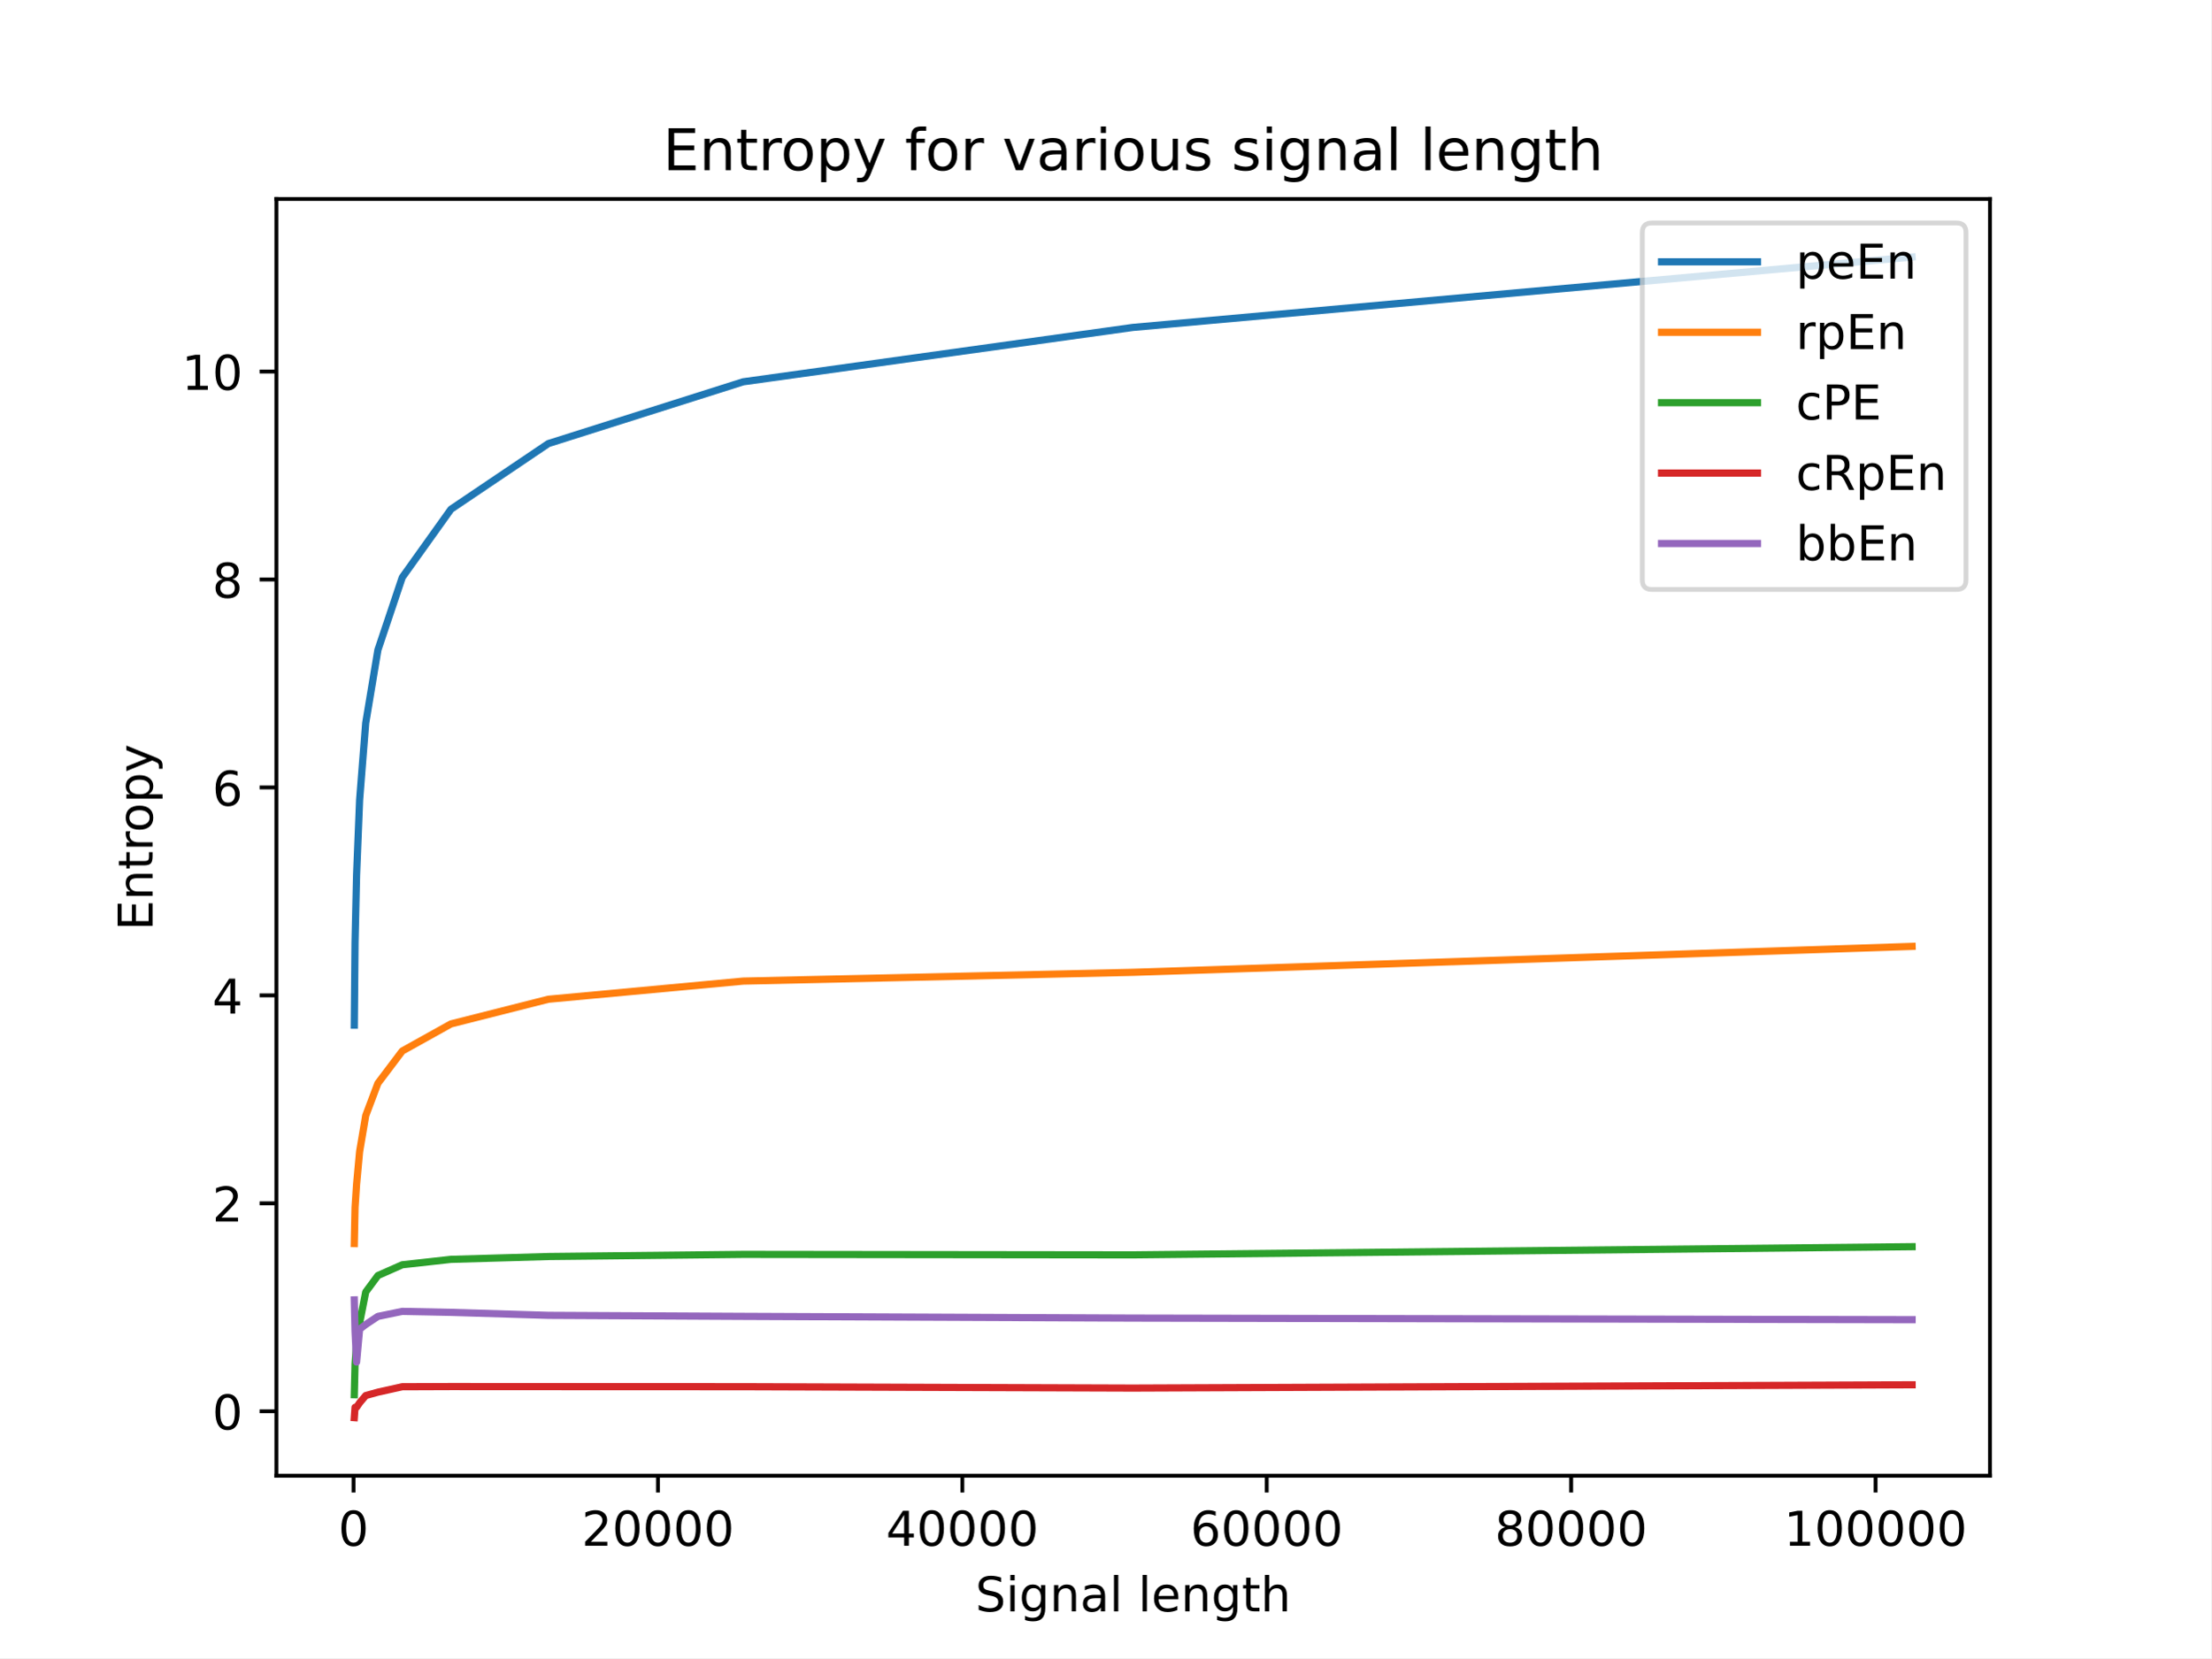
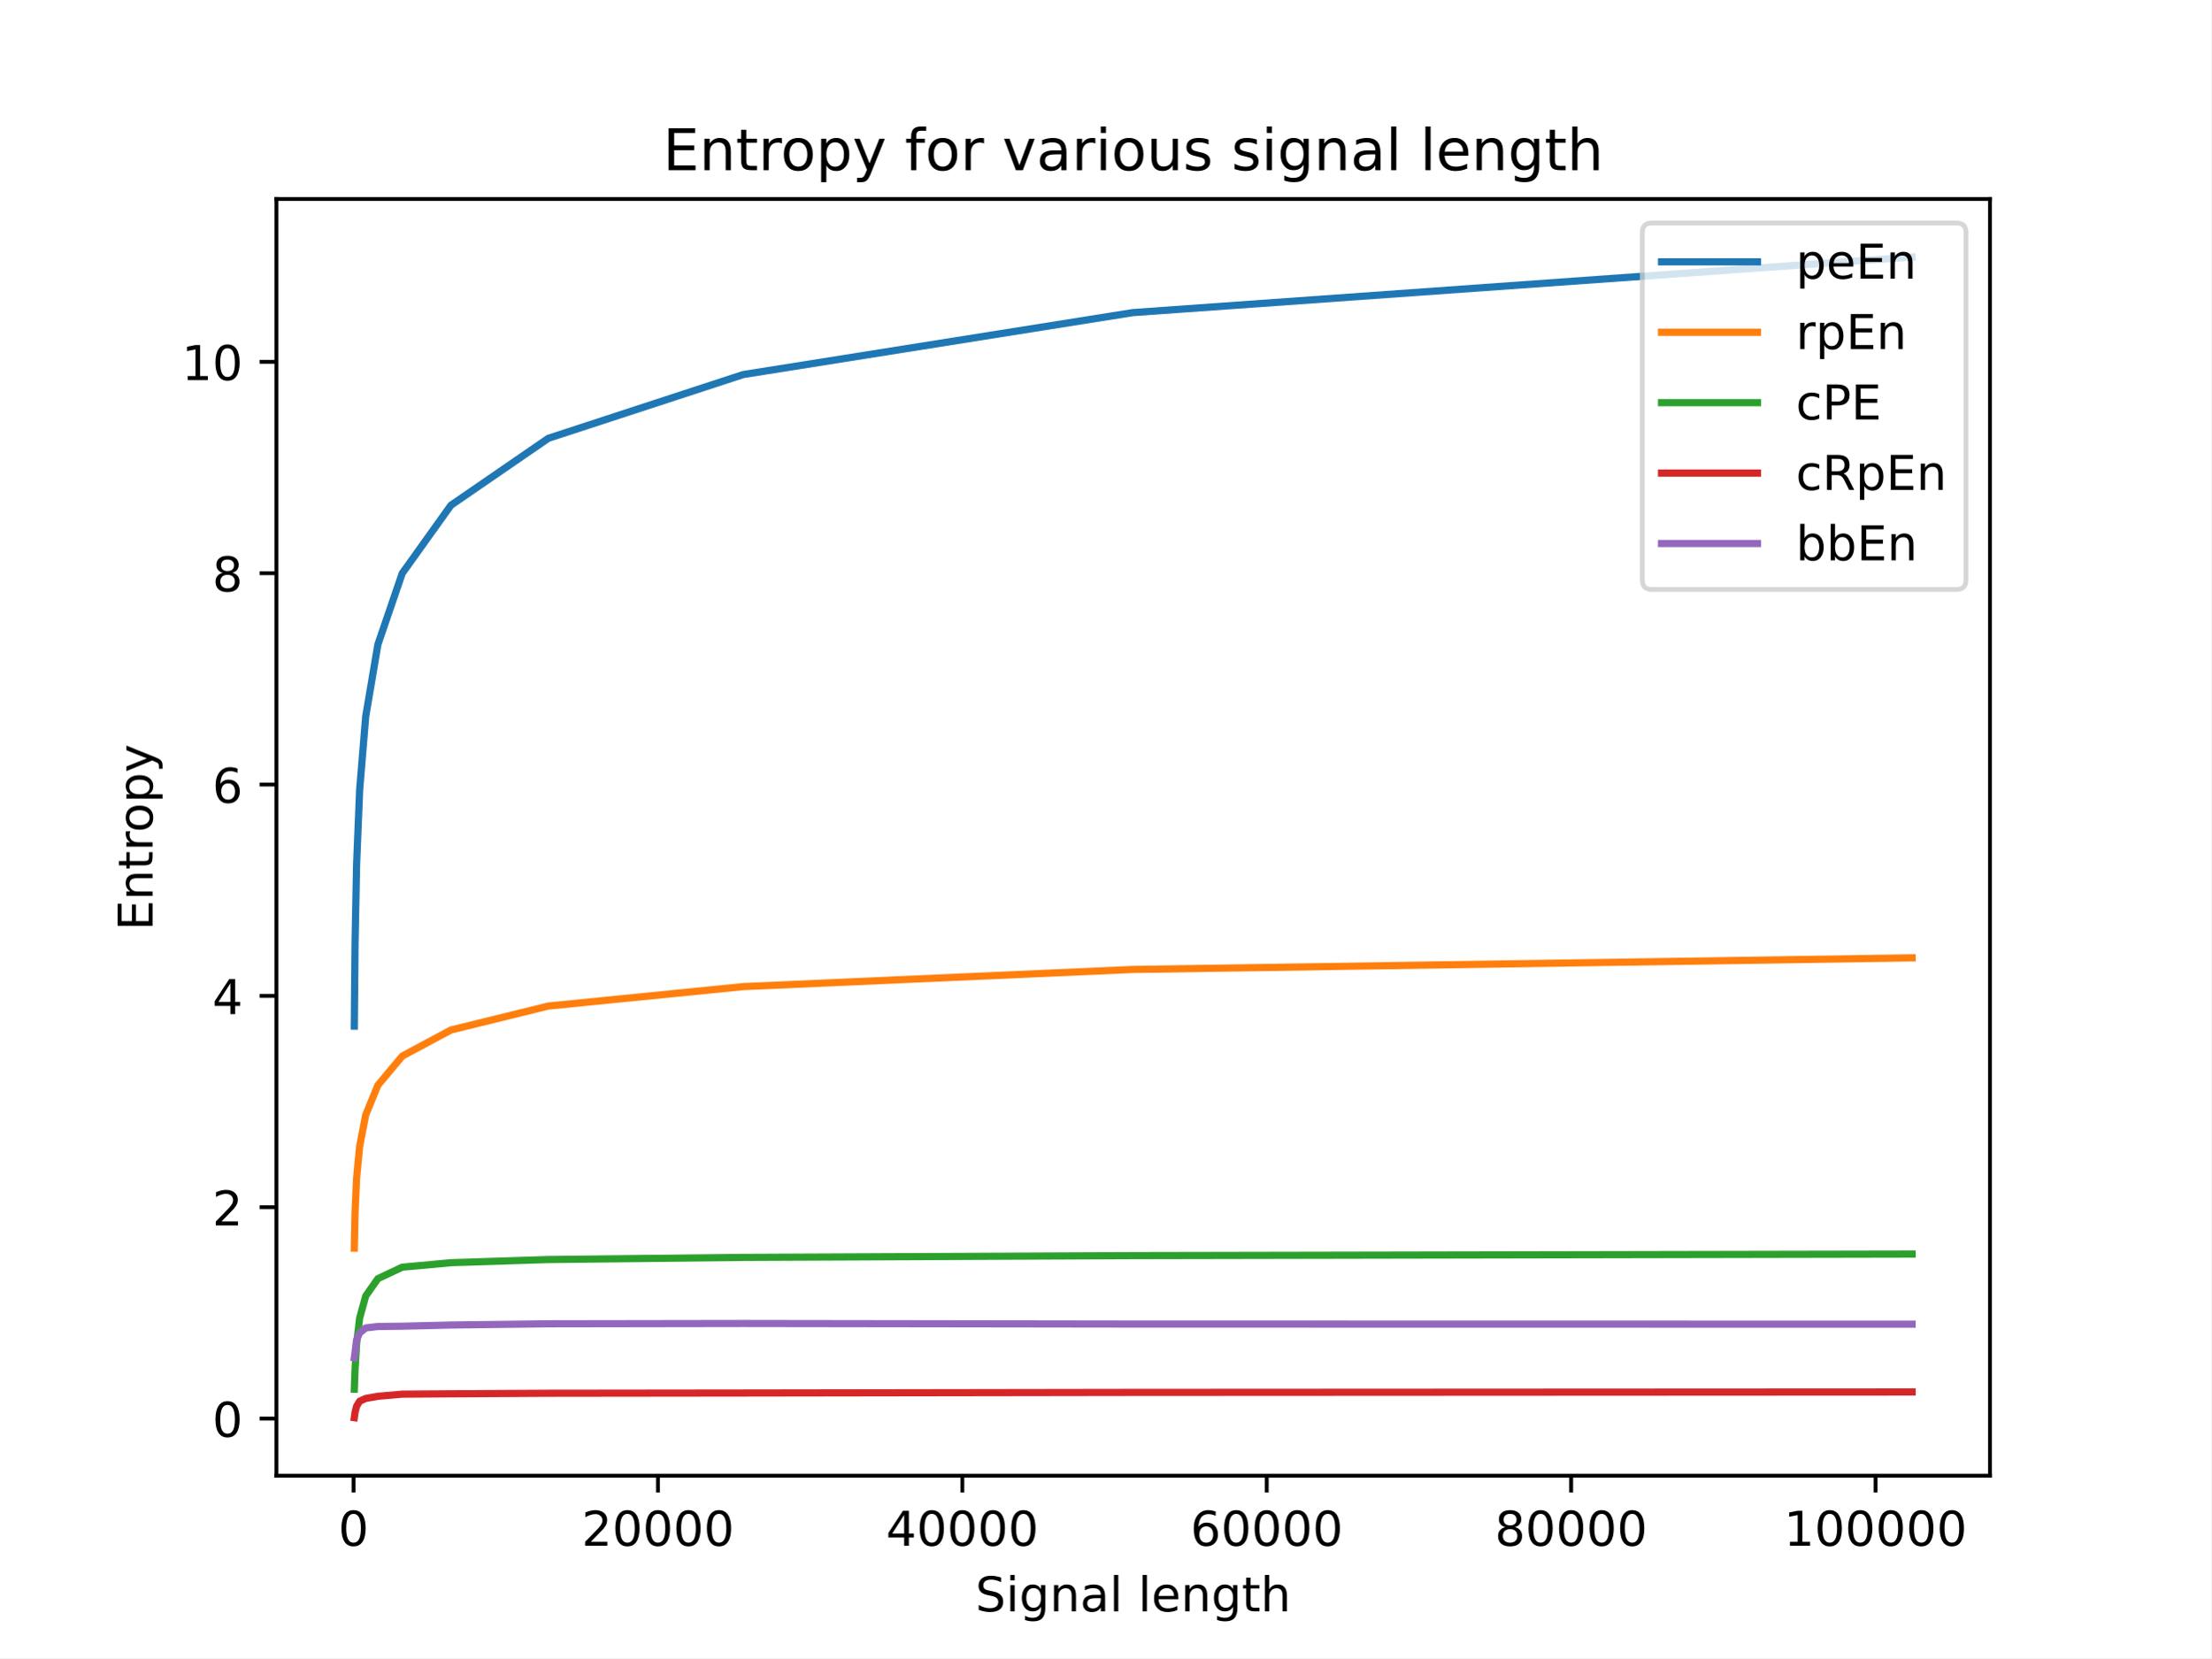
<svg xmlns="http://www.w3.org/2000/svg" xmlns:xlink="http://www.w3.org/1999/xlink" width="460.8pt" height="345.6pt" viewBox="0 0 460.8 345.6" version="1.1">
  <defs>
    <style type="text/css">*{stroke-linejoin: round; stroke-linecap: butt}</style>
  </defs>
  <g id="figure_1">
    <g id="patch_1">
      <path d="M 0 345.6  L 460.8 345.6  L 460.8 0  L 0 0  z " style="fill: #ffffff" />
    </g>
    <g id="axes_1">
      <g id="patch_2">
        <path d="M 57.6 307.584  L 414.72 307.584  L 414.72 41.472  L 57.6 41.472  z " style="fill: #ffffff" />
      </g>
      <g id="matplotlib.axis_1">
        <g id="xtick_1">
          <g id="line2d_1">
            <defs>
-               <path id="m08a468baef" d="M 0 0  L 0 3.5  " style="stroke: #000000; stroke-width: 0.8" />
-             </defs>
-             <g>
-               <use xlink:href="#m08a468baef" x="73.674" y="307.584" style="stroke: #000000; stroke-width: 0.8" />
+               <path id="ma3ca7918fd" d="M 0 0  L 0 3.5  " style="stroke: #000000; stroke-width: 0.8" />
+             </defs>
+             <g>
+               <use xlink:href="#ma3ca7918fd" x="73.674" y="307.584" style="stroke: #000000; stroke-width: 0.8" />
            </g>
          </g>
          <g id="text_1">
            <g transform="translate(70.49288 322.1824) scale(0.1 -0.1)">
              <defs>
                <path id="DejaVuSans-30" d="M 2034 4250  Q 1547 4250 1301 3770  Q 1056 3291 1056 2328  Q 1056 1369 1301 889  Q 1547 409 2034 409  Q 2525 409 2770 889  Q 3016 1369 3016 2328  Q 3016 3291 2770 3770  Q 2525 4250 2034 4250  z M 2034 4750  Q 2819 4750 3233 4129  Q 3647 3509 3647 2328  Q 3647 1150 3233 529  Q 2819 -91 2034 -91  Q 1250 -91 836 529  Q 422 1150 422 2328  Q 422 3509 836 4129  Q 1250 4750 2034 4750  z " transform="scale(0.015625)" />
              </defs>
              <use xlink:href="#DejaVuSans-30" />
            </g>
          </g>
        </g>
        <g id="xtick_2">
          <g id="line2d_2">
            <g>
-               <use xlink:href="#m08a468baef" x="137.114" y="307.584" style="stroke: #000000; stroke-width: 0.8" />
+               <use xlink:href="#ma3ca7918fd" x="137.114" y="307.584" style="stroke: #000000; stroke-width: 0.8" />
            </g>
          </g>
          <g id="text_2">
            <g transform="translate(121.2079 322.1824) scale(0.1 -0.1)">
              <defs>
                <path id="DejaVuSans-32" d="M 1228 531  L 3431 531  L 3431 0  L 469 0  L 469 531  Q 828 903 1448 1529  Q 2069 2156 2228 2338  Q 2531 2678 2651 2914  Q 2772 3150 2772 3378  Q 2772 3750 2511 3984  Q 2250 4219 1831 4219  Q 1534 4219 1204 4116  Q 875 4013 500 3803  L 500 4441  Q 881 4594 1212 4672  Q 1544 4750 1819 4750  Q 2544 4750 2975 4387  Q 3406 4025 3406 3419  Q 3406 3131 3298 2873  Q 3191 2616 2906 2266  Q 2828 2175 2409 1742  Q 1991 1309 1228 531  z " transform="scale(0.015625)" />
              </defs>
              <use xlink:href="#DejaVuSans-32" />
              <use xlink:href="#DejaVuSans-30" transform="translate(63.62305 0)" />
              <use xlink:href="#DejaVuSans-30" transform="translate(127.2461 0)" />
              <use xlink:href="#DejaVuSans-30" transform="translate(190.8691 0)" />
              <use xlink:href="#DejaVuSans-30" transform="translate(254.4922 0)" />
            </g>
          </g>
        </g>
        <g id="xtick_3">
          <g id="line2d_3">
            <g>
-               <use xlink:href="#m08a468baef" x="200.554" y="307.584" style="stroke: #000000; stroke-width: 0.8" />
+               <use xlink:href="#ma3ca7918fd" x="200.554" y="307.584" style="stroke: #000000; stroke-width: 0.8" />
            </g>
          </g>
          <g id="text_3">
            <g transform="translate(184.648 322.1824) scale(0.1 -0.1)">
              <defs>
                <path id="DejaVuSans-34" d="M 2419 4116  L 825 1625  L 2419 1625  L 2419 4116  z M 2253 4666  L 3047 4666  L 3047 1625  L 3713 1625  L 3713 1100  L 3047 1100  L 3047 0  L 2419 0  L 2419 1100  L 313 1100  L 313 1709  L 2253 4666  z " transform="scale(0.015625)" />
              </defs>
              <use xlink:href="#DejaVuSans-34" />
              <use xlink:href="#DejaVuSans-30" transform="translate(63.62305 0)" />
              <use xlink:href="#DejaVuSans-30" transform="translate(127.2461 0)" />
              <use xlink:href="#DejaVuSans-30" transform="translate(190.8691 0)" />
              <use xlink:href="#DejaVuSans-30" transform="translate(254.4922 0)" />
            </g>
          </g>
        </g>
        <g id="xtick_4">
          <g id="line2d_4">
            <g>
-               <use xlink:href="#m08a468baef" x="263.994" y="307.584" style="stroke: #000000; stroke-width: 0.8" />
+               <use xlink:href="#ma3ca7918fd" x="263.994" y="307.584" style="stroke: #000000; stroke-width: 0.8" />
            </g>
          </g>
          <g id="text_4">
            <g transform="translate(248.0881 322.1824) scale(0.1 -0.1)">
              <defs>
                <path id="DejaVuSans-36" d="M 2113 2584  Q 1688 2584 1439 2293  Q 1191 2003 1191 1497  Q 1191 994 1439 701  Q 1688 409 2113 409  Q 2538 409 2786 701  Q 3034 994 3034 1497  Q 3034 2003 2786 2293  Q 2538 2584 2113 2584  z M 3366 4563  L 3366 3988  Q 3128 4100 2886 4159  Q 2644 4219 2406 4219  Q 1781 4219 1451 3797  Q 1122 3375 1075 2522  Q 1259 2794 1537 2939  Q 1816 3084 2150 3084  Q 2853 3084 3261 2657  Q 3669 2231 3669 1497  Q 3669 778 3244 343  Q 2819 -91 2113 -91  Q 1303 -91 875 529  Q 447 1150 447 2328  Q 447 3434 972 4092  Q 1497 4750 2381 4750  Q 2619 4750 2861 4703  Q 3103 4656 3366 4563  z " transform="scale(0.015625)" />
              </defs>
              <use xlink:href="#DejaVuSans-36" />
              <use xlink:href="#DejaVuSans-30" transform="translate(63.62305 0)" />
              <use xlink:href="#DejaVuSans-30" transform="translate(127.2461 0)" />
              <use xlink:href="#DejaVuSans-30" transform="translate(190.8691 0)" />
              <use xlink:href="#DejaVuSans-30" transform="translate(254.4922 0)" />
            </g>
          </g>
        </g>
        <g id="xtick_5">
          <g id="line2d_5">
            <g>
-               <use xlink:href="#m08a468baef" x="327.434" y="307.584" style="stroke: #000000; stroke-width: 0.8" />
+               <use xlink:href="#ma3ca7918fd" x="327.434" y="307.584" style="stroke: #000000; stroke-width: 0.8" />
            </g>
          </g>
          <g id="text_5">
            <g transform="translate(311.5281 322.1824) scale(0.1 -0.1)">
              <defs>
                <path id="DejaVuSans-38" d="M 2034 2216  Q 1584 2216 1326 1975  Q 1069 1734 1069 1313  Q 1069 891 1326 650  Q 1584 409 2034 409  Q 2484 409 2743 651  Q 3003 894 3003 1313  Q 3003 1734 2745 1975  Q 2488 2216 2034 2216  z M 1403 2484  Q 997 2584 770 2862  Q 544 3141 544 3541  Q 544 4100 942 4425  Q 1341 4750 2034 4750  Q 2731 4750 3128 4425  Q 3525 4100 3525 3541  Q 3525 3141 3298 2862  Q 3072 2584 2669 2484  Q 3125 2378 3379 2068  Q 3634 1759 3634 1313  Q 3634 634 3220 271  Q 2806 -91 2034 -91  Q 1263 -91 848 271  Q 434 634 434 1313  Q 434 1759 690 2068  Q 947 2378 1403 2484  z M 1172 3481  Q 1172 3119 1398 2916  Q 1625 2713 2034 2713  Q 2441 2713 2670 2916  Q 2900 3119 2900 3481  Q 2900 3844 2670 4047  Q 2441 4250 2034 4250  Q 1625 4250 1398 4047  Q 1172 3844 1172 3481  z " transform="scale(0.015625)" />
              </defs>
              <use xlink:href="#DejaVuSans-38" />
              <use xlink:href="#DejaVuSans-30" transform="translate(63.62305 0)" />
              <use xlink:href="#DejaVuSans-30" transform="translate(127.2461 0)" />
              <use xlink:href="#DejaVuSans-30" transform="translate(190.8691 0)" />
              <use xlink:href="#DejaVuSans-30" transform="translate(254.4922 0)" />
            </g>
          </g>
        </g>
        <g id="xtick_6">
          <g id="line2d_6">
            <g>
-               <use xlink:href="#m08a468baef" x="390.874" y="307.584" style="stroke: #000000; stroke-width: 0.8" />
+               <use xlink:href="#ma3ca7918fd" x="390.874" y="307.584" style="stroke: #000000; stroke-width: 0.8" />
            </g>
          </g>
          <g id="text_6">
            <g transform="translate(371.787 322.1824) scale(0.1 -0.1)">
              <defs>
                <path id="DejaVuSans-31" d="M 794 531  L 1825 531  L 1825 4091  L 703 3866  L 703 4441  L 1819 4666  L 2450 4666  L 2450 531  L 3481 531  L 3481 0  L 794 0  L 794 531  z " transform="scale(0.015625)" />
              </defs>
              <use xlink:href="#DejaVuSans-31" />
              <use xlink:href="#DejaVuSans-30" transform="translate(63.62305 0)" />
              <use xlink:href="#DejaVuSans-30" transform="translate(127.2461 0)" />
              <use xlink:href="#DejaVuSans-30" transform="translate(190.8691 0)" />
              <use xlink:href="#DejaVuSans-30" transform="translate(254.4922 0)" />
              <use xlink:href="#DejaVuSans-30" transform="translate(318.1152 0)" />
            </g>
          </g>
        </g>
        <g id="text_7">
          <g transform="translate(203.2741 335.8606) scale(0.1 -0.1)">
            <defs>
              <path id="DejaVuSans-53" d="M 3425 4513  L 3425 3897  Q 3066 4069 2747 4153  Q 2428 4238 2131 4238  Q 1616 4238 1336 4038  Q 1056 3838 1056 3469  Q 1056 3159 1242 3001  Q 1428 2844 1947 2747  L 2328 2669  Q 3034 2534 3370 2195  Q 3706 1856 3706 1288  Q 3706 609 3251 259  Q 2797 -91 1919 -91  Q 1588 -91 1214 -16  Q 841 59 441 206  L 441 856  Q 825 641 1194 531  Q 1563 422 1919 422  Q 2459 422 2753 634  Q 3047 847 3047 1241  Q 3047 1584 2836 1778  Q 2625 1972 2144 2069  L 1759 2144  Q 1053 2284 737 2584  Q 422 2884 422 3419  Q 422 4038 858 4394  Q 1294 4750 2059 4750  Q 2388 4750 2728 4690  Q 3069 4631 3425 4513  z " transform="scale(0.015625)" />
              <path id="DejaVuSans-69" d="M 603 3500  L 1178 3500  L 1178 0  L 603 0  L 603 3500  z M 603 4863  L 1178 4863  L 1178 4134  L 603 4134  L 603 4863  z " transform="scale(0.015625)" />
              <path id="DejaVuSans-67" d="M 2906 1791  Q 2906 2416 2648 2759  Q 2391 3103 1925 3103  Q 1463 3103 1205 2759  Q 947 2416 947 1791  Q 947 1169 1205 825  Q 1463 481 1925 481  Q 2391 481 2648 825  Q 2906 1169 2906 1791  z M 3481 434  Q 3481 -459 3084 -895  Q 2688 -1331 1869 -1331  Q 1566 -1331 1297 -1286  Q 1028 -1241 775 -1147  L 775 -588  Q 1028 -725 1275 -790  Q 1522 -856 1778 -856  Q 2344 -856 2625 -561  Q 2906 -266 2906 331  L 2906 616  Q 2728 306 2450 153  Q 2172 0 1784 0  Q 1141 0 747 490  Q 353 981 353 1791  Q 353 2603 747 3093  Q 1141 3584 1784 3584  Q 2172 3584 2450 3431  Q 2728 3278 2906 2969  L 2906 3500  L 3481 3500  L 3481 434  z " transform="scale(0.015625)" />
              <path id="DejaVuSans-6e" d="M 3513 2113  L 3513 0  L 2938 0  L 2938 2094  Q 2938 2591 2744 2837  Q 2550 3084 2163 3084  Q 1697 3084 1428 2787  Q 1159 2491 1159 1978  L 1159 0  L 581 0  L 581 3500  L 1159 3500  L 1159 2956  Q 1366 3272 1645 3428  Q 1925 3584 2291 3584  Q 2894 3584 3203 3211  Q 3513 2838 3513 2113  z " transform="scale(0.015625)" />
              <path id="DejaVuSans-61" d="M 2194 1759  Q 1497 1759 1228 1600  Q 959 1441 959 1056  Q 959 750 1161 570  Q 1363 391 1709 391  Q 2188 391 2477 730  Q 2766 1069 2766 1631  L 2766 1759  L 2194 1759  z M 3341 1997  L 3341 0  L 2766 0  L 2766 531  Q 2569 213 2275 61  Q 1981 -91 1556 -91  Q 1019 -91 701 211  Q 384 513 384 1019  Q 384 1609 779 1909  Q 1175 2209 1959 2209  L 2766 2209  L 2766 2266  Q 2766 2663 2505 2880  Q 2244 3097 1772 3097  Q 1472 3097 1187 3025  Q 903 2953 641 2809  L 641 3341  Q 956 3463 1253 3523  Q 1550 3584 1831 3584  Q 2591 3584 2966 3190  Q 3341 2797 3341 1997  z " transform="scale(0.015625)" />
              <path id="DejaVuSans-6c" d="M 603 4863  L 1178 4863  L 1178 0  L 603 0  L 603 4863  z " transform="scale(0.015625)" />
              <path id="DejaVuSans-20" transform="scale(0.015625)" />
              <path id="DejaVuSans-65" d="M 3597 1894  L 3597 1613  L 953 1613  Q 991 1019 1311 708  Q 1631 397 2203 397  Q 2534 397 2845 478  Q 3156 559 3463 722  L 3463 178  Q 3153 47 2828 -22  Q 2503 -91 2169 -91  Q 1331 -91 842 396  Q 353 884 353 1716  Q 353 2575 817 3079  Q 1281 3584 2069 3584  Q 2775 3584 3186 3129  Q 3597 2675 3597 1894  z M 3022 2063  Q 3016 2534 2758 2815  Q 2500 3097 2075 3097  Q 1594 3097 1305 2825  Q 1016 2553 972 2059  L 3022 2063  z " transform="scale(0.015625)" />
              <path id="DejaVuSans-74" d="M 1172 4494  L 1172 3500  L 2356 3500  L 2356 3053  L 1172 3053  L 1172 1153  Q 1172 725 1289 603  Q 1406 481 1766 481  L 2356 481  L 2356 0  L 1766 0  Q 1100 0 847 248  Q 594 497 594 1153  L 594 3053  L 172 3053  L 172 3500  L 594 3500  L 594 4494  L 1172 4494  z " transform="scale(0.015625)" />
              <path id="DejaVuSans-68" d="M 3513 2113  L 3513 0  L 2938 0  L 2938 2094  Q 2938 2591 2744 2837  Q 2550 3084 2163 3084  Q 1697 3084 1428 2787  Q 1159 2491 1159 1978  L 1159 0  L 581 0  L 581 4863  L 1159 4863  L 1159 2956  Q 1366 3272 1645 3428  Q 1925 3584 2291 3584  Q 2894 3584 3203 3211  Q 3513 2838 3513 2113  z " transform="scale(0.015625)" />
            </defs>
            <use xlink:href="#DejaVuSans-53" />
            <use xlink:href="#DejaVuSans-69" transform="translate(63.47656 0)" />
            <use xlink:href="#DejaVuSans-67" transform="translate(91.25977 0)" />
            <use xlink:href="#DejaVuSans-6e" transform="translate(154.7363 0)" />
            <use xlink:href="#DejaVuSans-61" transform="translate(218.1152 0)" />
            <use xlink:href="#DejaVuSans-6c" transform="translate(279.3945 0)" />
            <use xlink:href="#DejaVuSans-20" transform="translate(307.1777 0)" />
            <use xlink:href="#DejaVuSans-6c" transform="translate(338.9648 0)" />
            <use xlink:href="#DejaVuSans-65" transform="translate(366.748 0)" />
            <use xlink:href="#DejaVuSans-6e" transform="translate(428.2715 0)" />
            <use xlink:href="#DejaVuSans-67" transform="translate(491.6504 0)" />
            <use xlink:href="#DejaVuSans-74" transform="translate(555.127 0)" />
            <use xlink:href="#DejaVuSans-68" transform="translate(594.3359 0)" />
          </g>
        </g>
      </g>
      <g id="matplotlib.axis_2">
        <g id="ytick_1">
          <g id="line2d_7">
            <defs>
-               <path id="m5ec375b007" d="M 0 0  L -3.5 0  " style="stroke: #000000; stroke-width: 0.8" />
-             </defs>
-             <g>
-               <use xlink:href="#m5ec375b007" x="57.6" y="294.154" style="stroke: #000000; stroke-width: 0.8" />
+               <path id="m377d0aac7d" d="M 0 0  L -3.5 0  " style="stroke: #000000; stroke-width: 0.8" />
+             </defs>
+             <g>
+               <use xlink:href="#m377d0aac7d" x="57.6" y="295.679" style="stroke: #000000; stroke-width: 0.8" />
            </g>
          </g>
          <g id="text_8">
-             <g transform="translate(44.2375 297.9531) scale(0.1 -0.1)">
+             <g transform="translate(44.2375 299.4779) scale(0.1 -0.1)">
              <use xlink:href="#DejaVuSans-30" />
            </g>
          </g>
        </g>
        <g id="ytick_2">
          <g id="line2d_8">
            <g>
-               <use xlink:href="#m5ec375b007" x="57.6" y="250.811" style="stroke: #000000; stroke-width: 0.8" />
+               <use xlink:href="#m377d0aac7d" x="57.6" y="251.625" style="stroke: #000000; stroke-width: 0.8" />
            </g>
          </g>
          <g id="text_9">
-             <g transform="translate(44.2375 254.61) scale(0.1 -0.1)">
+             <g transform="translate(44.2375 255.4245) scale(0.1 -0.1)">
              <use xlink:href="#DejaVuSans-32" />
            </g>
          </g>
        </g>
        <g id="ytick_3">
          <g id="line2d_9">
            <g>
-               <use xlink:href="#m5ec375b007" x="57.6" y="207.468" style="stroke: #000000; stroke-width: 0.8" />
+               <use xlink:href="#m377d0aac7d" x="57.6" y="207.572" style="stroke: #000000; stroke-width: 0.8" />
            </g>
          </g>
          <g id="text_10">
-             <g transform="translate(44.2375 211.2668) scale(0.1 -0.1)">
+             <g transform="translate(44.2375 211.3711) scale(0.1 -0.1)">
              <use xlink:href="#DejaVuSans-34" />
            </g>
          </g>
        </g>
        <g id="ytick_4">
          <g id="line2d_10">
            <g>
-               <use xlink:href="#m5ec375b007" x="57.6" y="164.124" style="stroke: #000000; stroke-width: 0.8" />
+               <use xlink:href="#m377d0aac7d" x="57.6" y="163.519" style="stroke: #000000; stroke-width: 0.8" />
            </g>
          </g>
          <g id="text_11">
-             <g transform="translate(44.2375 167.9237) scale(0.1 -0.1)">
+             <g transform="translate(44.2375 167.3177) scale(0.1 -0.1)">
              <use xlink:href="#DejaVuSans-36" />
            </g>
          </g>
        </g>
        <g id="ytick_5">
          <g id="line2d_11">
            <g>
-               <use xlink:href="#m5ec375b007" x="57.6" y="120.781" style="stroke: #000000; stroke-width: 0.8" />
+               <use xlink:href="#m377d0aac7d" x="57.6" y="119.465" style="stroke: #000000; stroke-width: 0.8" />
            </g>
          </g>
          <g id="text_12">
-             <g transform="translate(44.2375 124.5806) scale(0.1 -0.1)">
+             <g transform="translate(44.2375 123.2644) scale(0.1 -0.1)">
              <use xlink:href="#DejaVuSans-38" />
            </g>
          </g>
        </g>
        <g id="ytick_6">
          <g id="line2d_12">
            <g>
-               <use xlink:href="#m5ec375b007" x="57.6" y="77.438" style="stroke: #000000; stroke-width: 0.8" />
+               <use xlink:href="#m377d0aac7d" x="57.6" y="75.412" style="stroke: #000000; stroke-width: 0.8" />
            </g>
          </g>
          <g id="text_13">
-             <g transform="translate(37.875 81.23747) scale(0.1 -0.1)">
+             <g transform="translate(37.875 79.21101) scale(0.1 -0.1)">
              <use xlink:href="#DejaVuSans-31" />
              <use xlink:href="#DejaVuSans-30" transform="translate(63.62305 0)" />
            </g>
          </g>
        </g>
        <g id="text_14">
          <g transform="translate(31.79531 193.9522) rotate(-90) scale(0.1 -0.1)">
            <defs>
              <path id="DejaVuSans-45" d="M 628 4666  L 3578 4666  L 3578 4134  L 1259 4134  L 1259 2753  L 3481 2753  L 3481 2222  L 1259 2222  L 1259 531  L 3634 531  L 3634 0  L 628 0  L 628 4666  z " transform="scale(0.015625)" />
              <path id="DejaVuSans-72" d="M 2631 2963  Q 2534 3019 2420 3045  Q 2306 3072 2169 3072  Q 1681 3072 1420 2755  Q 1159 2438 1159 1844  L 1159 0  L 581 0  L 581 3500  L 1159 3500  L 1159 2956  Q 1341 3275 1631 3429  Q 1922 3584 2338 3584  Q 2397 3584 2469 3576  Q 2541 3569 2628 3553  L 2631 2963  z " transform="scale(0.015625)" />
              <path id="DejaVuSans-6f" d="M 1959 3097  Q 1497 3097 1228 2736  Q 959 2375 959 1747  Q 959 1119 1226 758  Q 1494 397 1959 397  Q 2419 397 2687 759  Q 2956 1122 2956 1747  Q 2956 2369 2687 2733  Q 2419 3097 1959 3097  z M 1959 3584  Q 2709 3584 3137 3096  Q 3566 2609 3566 1747  Q 3566 888 3137 398  Q 2709 -91 1959 -91  Q 1206 -91 779 398  Q 353 888 353 1747  Q 353 2609 779 3096  Q 1206 3584 1959 3584  z " transform="scale(0.015625)" />
              <path id="DejaVuSans-70" d="M 1159 525  L 1159 -1331  L 581 -1331  L 581 3500  L 1159 3500  L 1159 2969  Q 1341 3281 1617 3432  Q 1894 3584 2278 3584  Q 2916 3584 3314 3078  Q 3713 2572 3713 1747  Q 3713 922 3314 415  Q 2916 -91 2278 -91  Q 1894 -91 1617 61  Q 1341 213 1159 525  z M 3116 1747  Q 3116 2381 2855 2742  Q 2594 3103 2138 3103  Q 1681 3103 1420 2742  Q 1159 2381 1159 1747  Q 1159 1113 1420 752  Q 1681 391 2138 391  Q 2594 391 2855 752  Q 3116 1113 3116 1747  z " transform="scale(0.015625)" />
              <path id="DejaVuSans-79" d="M 2059 -325  Q 1816 -950 1584 -1140  Q 1353 -1331 966 -1331  L 506 -1331  L 506 -850  L 844 -850  Q 1081 -850 1212 -737  Q 1344 -625 1503 -206  L 1606 56  L 191 3500  L 800 3500  L 1894 763  L 2988 3500  L 3597 3500  L 2059 -325  z " transform="scale(0.015625)" />
            </defs>
            <use xlink:href="#DejaVuSans-45" />
            <use xlink:href="#DejaVuSans-6e" transform="translate(63.18359 0)" />
            <use xlink:href="#DejaVuSans-74" transform="translate(126.5625 0)" />
            <use xlink:href="#DejaVuSans-72" transform="translate(165.7715 0)" />
            <use xlink:href="#DejaVuSans-6f" transform="translate(204.6348 0)" />
            <use xlink:href="#DejaVuSans-70" transform="translate(265.8164 0)" />
            <use xlink:href="#DejaVuSans-79" transform="translate(329.293 0)" />
          </g>
        </g>
      </g>
      <g id="line2d_13">
-         <path d="M 73.833 213.675  L 73.991 196.396  L 74.309 182.346  L 74.943 166.696  L 76.212 150.697  L 78.749 135.479  L 83.825 120.354  L 93.975 106.141  L 114.276 92.452  L 154.877 79.576  L 236.081 68.243  L 398.487 53.568  " clip-path="url(#pc33971c820)" style="fill: none; stroke: #1f77b4; stroke-width: 1.5; stroke-linecap: square" />
+         <path d="M 73.833 213.881  L 73.991 196.551  L 74.309 180.249  L 74.943 164.677  L 76.212 149.322  L 78.749 134.327  L 83.825 119.493  L 93.975 105.308  L 114.276 91.35  L 154.877 78.067  L 236.081 65.153  L 398.487 53.568  " clip-path="url(#pf01446854e)" style="fill: none; stroke: #1f77b4; stroke-width: 1.5; stroke-linecap: square" />
      </g>
      <g id="line2d_14">
-         <path d="M 73.833 259.202  L 73.991 251.698  L 74.309 246.83  L 74.943 240.005  L 76.212 232.529  L 78.749 225.799  L 83.825 219.069  L 93.975 213.417  L 114.276 208.274  L 154.877 204.494  L 236.081 202.665  L 398.487 197.255  " clip-path="url(#pc33971c820)" style="fill: none; stroke: #ff7f0e; stroke-width: 1.5; stroke-linecap: square" />
+         <path d="M 73.833 260.154  L 73.991 252.722  L 74.309 245.627  L 74.943 238.952  L 76.212 232.377  L 78.749 226.196  L 83.825 220.125  L 93.975 214.684  L 114.276 209.692  L 154.877 205.643  L 236.081 202.063  L 398.487 199.647  " clip-path="url(#pf01446854e)" style="fill: none; stroke: #ff7f0e; stroke-width: 1.5; stroke-linecap: square" />
      </g>
      <g id="line2d_15">
-         <path d="M 73.833 290.712  L 73.991 284.311  L 74.309 280.195  L 74.943 275.732  L 76.212 269.299  L 78.749 265.869  L 83.825 263.622  L 93.975 262.489  L 114.276 261.902  L 154.877 261.453  L 236.081 261.552  L 398.487 259.847  " clip-path="url(#pc33971c820)" style="fill: none; stroke: #2ca02c; stroke-width: 1.5; stroke-linecap: square" />
+         <path d="M 73.833 289.557  L 73.991 285.406  L 74.309 280.173  L 74.943 274.728  L 76.212 270.127  L 78.749 266.512  L 83.825 264.125  L 93.975 263.187  L 114.276 262.529  L 154.877 262.083  L 236.081 261.711  L 398.487 261.392  " clip-path="url(#pf01446854e)" style="fill: none; stroke: #2ca02c; stroke-width: 1.5; stroke-linecap: square" />
      </g>
      <g id="line2d_16">
-         <path d="M 73.833 295.488  L 73.991 293.327  L 74.309 293.314  L 74.943 292.385  L 76.212 290.883  L 78.749 290.175  L 83.825 289.044  L 93.975 289.006  L 114.276 289.018  L 154.877 289.035  L 236.081 289.321  L 398.487 288.631  " clip-path="url(#pc33971c820)" style="fill: none; stroke: #d62728; stroke-width: 1.5; stroke-linecap: square" />
+         <path d="M 73.833 295.488  L 73.991 294.368  L 74.309 293.112  L 74.943 292.055  L 76.212 291.49  L 78.749 291.032  L 83.825 290.586  L 93.975 290.513  L 114.276 290.397  L 154.877 290.348  L 236.081 290.221  L 398.487 290.135  " clip-path="url(#pf01446854e)" style="fill: none; stroke: #d62728; stroke-width: 1.5; stroke-linecap: square" />
      </g>
      <g id="line2d_17">
-         <path d="M 73.833 270.935  L 73.991 277.49  L 74.309 283.898  L 74.943 277.046  L 76.212 276.077  L 78.749 274.384  L 83.825 273.332  L 93.975 273.537  L 114.276 274.159  L 154.877 274.372  L 236.081 274.737  L 398.487 275.068  " clip-path="url(#pc33971c820)" style="fill: none; stroke: #9467bd; stroke-width: 1.5; stroke-linecap: square" />
+         <path d="M 73.833 282.982  L 73.991 281.849  L 74.309 279.254  L 74.943 277.821  L 76.212 276.782  L 78.749 276.486  L 83.825 276.425  L 93.975 276.175  L 114.276 275.923  L 154.877 275.858  L 236.081 275.975  L 398.487 276.003  " clip-path="url(#pf01446854e)" style="fill: none; stroke: #9467bd; stroke-width: 1.5; stroke-linecap: square" />
      </g>
      <g id="patch_3">
        <path d="M 57.6 307.584  L 57.6 41.472  " style="fill: none; stroke: #000000; stroke-width: 0.8; stroke-linejoin: miter; stroke-linecap: square" />
      </g>
      <g id="patch_4">
        <path d="M 414.72 307.584  L 414.72 41.472  " style="fill: none; stroke: #000000; stroke-width: 0.8; stroke-linejoin: miter; stroke-linecap: square" />
      </g>
      <g id="patch_5">
        <path d="M 57.6 307.584  L 414.72 307.584  " style="fill: none; stroke: #000000; stroke-width: 0.8; stroke-linejoin: miter; stroke-linecap: square" />
      </g>
      <g id="patch_6">
        <path d="M 57.6 41.472  L 414.72 41.472  " style="fill: none; stroke: #000000; stroke-width: 0.8; stroke-linejoin: miter; stroke-linecap: square" />
      </g>
      <g id="text_15">
        <g transform="translate(138.1397 35.472) scale(0.12 -0.12)">
          <defs>
            <path id="DejaVuSans-66" d="M 2375 4863  L 2375 4384  L 1825 4384  Q 1516 4384 1395 4259  Q 1275 4134 1275 3809  L 1275 3500  L 2222 3500  L 2222 3053  L 1275 3053  L 1275 0  L 697 0  L 697 3053  L 147 3053  L 147 3500  L 697 3500  L 697 3744  Q 697 4328 969 4595  Q 1241 4863 1831 4863  L 2375 4863  z " transform="scale(0.015625)" />
            <path id="DejaVuSans-76" d="M 191 3500  L 800 3500  L 1894 563  L 2988 3500  L 3597 3500  L 2284 0  L 1503 0  L 191 3500  z " transform="scale(0.015625)" />
            <path id="DejaVuSans-75" d="M 544 1381  L 544 3500  L 1119 3500  L 1119 1403  Q 1119 906 1312 657  Q 1506 409 1894 409  Q 2359 409 2629 706  Q 2900 1003 2900 1516  L 2900 3500  L 3475 3500  L 3475 0  L 2900 0  L 2900 538  Q 2691 219 2414 64  Q 2138 -91 1772 -91  Q 1169 -91 856 284  Q 544 659 544 1381  z M 1991 3584  L 1991 3584  z " transform="scale(0.015625)" />
            <path id="DejaVuSans-73" d="M 2834 3397  L 2834 2853  Q 2591 2978 2328 3040  Q 2066 3103 1784 3103  Q 1356 3103 1142 2972  Q 928 2841 928 2578  Q 928 2378 1081 2264  Q 1234 2150 1697 2047  L 1894 2003  Q 2506 1872 2764 1633  Q 3022 1394 3022 966  Q 3022 478 2636 193  Q 2250 -91 1575 -91  Q 1294 -91 989 -36  Q 684 19 347 128  L 347 722  Q 666 556 975 473  Q 1284 391 1588 391  Q 1994 391 2212 530  Q 2431 669 2431 922  Q 2431 1156 2273 1281  Q 2116 1406 1581 1522  L 1381 1569  Q 847 1681 609 1914  Q 372 2147 372 2553  Q 372 3047 722 3315  Q 1072 3584 1716 3584  Q 2034 3584 2315 3537  Q 2597 3491 2834 3397  z " transform="scale(0.015625)" />
          </defs>
          <use xlink:href="#DejaVuSans-45" />
          <use xlink:href="#DejaVuSans-6e" transform="translate(63.18359 0)" />
          <use xlink:href="#DejaVuSans-74" transform="translate(126.5625 0)" />
          <use xlink:href="#DejaVuSans-72" transform="translate(165.7715 0)" />
          <use xlink:href="#DejaVuSans-6f" transform="translate(204.6348 0)" />
          <use xlink:href="#DejaVuSans-70" transform="translate(265.8164 0)" />
          <use xlink:href="#DejaVuSans-79" transform="translate(329.293 0)" />
          <use xlink:href="#DejaVuSans-20" transform="translate(388.4727 0)" />
          <use xlink:href="#DejaVuSans-66" transform="translate(420.2598 0)" />
          <use xlink:href="#DejaVuSans-6f" transform="translate(455.4648 0)" />
          <use xlink:href="#DejaVuSans-72" transform="translate(516.6465 0)" />
          <use xlink:href="#DejaVuSans-20" transform="translate(557.7598 0)" />
          <use xlink:href="#DejaVuSans-76" transform="translate(589.5469 0)" />
          <use xlink:href="#DejaVuSans-61" transform="translate(648.7266 0)" />
          <use xlink:href="#DejaVuSans-72" transform="translate(710.0059 0)" />
          <use xlink:href="#DejaVuSans-69" transform="translate(751.1191 0)" />
          <use xlink:href="#DejaVuSans-6f" transform="translate(778.9023 0)" />
          <use xlink:href="#DejaVuSans-75" transform="translate(840.084 0)" />
          <use xlink:href="#DejaVuSans-73" transform="translate(903.4629 0)" />
          <use xlink:href="#DejaVuSans-20" transform="translate(955.5625 0)" />
          <use xlink:href="#DejaVuSans-73" transform="translate(987.3496 0)" />
          <use xlink:href="#DejaVuSans-69" transform="translate(1039.449 0)" />
          <use xlink:href="#DejaVuSans-67" transform="translate(1067.232 0)" />
          <use xlink:href="#DejaVuSans-6e" transform="translate(1130.709 0)" />
          <use xlink:href="#DejaVuSans-61" transform="translate(1194.088 0)" />
          <use xlink:href="#DejaVuSans-6c" transform="translate(1255.367 0)" />
          <use xlink:href="#DejaVuSans-20" transform="translate(1283.15 0)" />
          <use xlink:href="#DejaVuSans-6c" transform="translate(1314.938 0)" />
          <use xlink:href="#DejaVuSans-65" transform="translate(1342.721 0)" />
          <use xlink:href="#DejaVuSans-6e" transform="translate(1404.244 0)" />
          <use xlink:href="#DejaVuSans-67" transform="translate(1467.623 0)" />
          <use xlink:href="#DejaVuSans-74" transform="translate(1531.1 0)" />
          <use xlink:href="#DejaVuSans-68" transform="translate(1570.309 0)" />
        </g>
      </g>
      <g id="legend_1">
        <g id="patch_7">
          <path d="M 344.268 122.863  L 407.72 122.863  Q 409.72 122.863 409.72 120.863  L 409.72 48.472  Q 409.72 46.472 407.72 46.472  L 344.268 46.472  Q 342.268 46.472 342.268 48.472  L 342.268 120.863  Q 342.268 122.863 344.268 122.863  z " style="fill: #ffffff; opacity: 0.8; stroke: #cccccc; stroke-linejoin: miter" />
        </g>
        <g id="line2d_18">
          <path d="M 346.268 54.57  L 356.268 54.57  L 366.268 54.57  " style="fill: none; stroke: #1f77b4; stroke-width: 1.5; stroke-linecap: square" />
        </g>
        <g id="text_16">
          <g transform="translate(374.2684 58.07044) scale(0.1 -0.1)">
            <use xlink:href="#DejaVuSans-70" />
            <use xlink:href="#DejaVuSans-65" transform="translate(63.47656 0)" />
            <use xlink:href="#DejaVuSans-45" transform="translate(125 0)" />
            <use xlink:href="#DejaVuSans-6e" transform="translate(188.1836 0)" />
          </g>
        </g>
        <g id="line2d_19">
          <path d="M 346.268 69.249  L 356.268 69.249  L 366.268 69.249  " style="fill: none; stroke: #ff7f0e; stroke-width: 1.5; stroke-linecap: square" />
        </g>
        <g id="text_17">
          <g transform="translate(374.2684 72.74856) scale(0.1 -0.1)">
            <use xlink:href="#DejaVuSans-72" />
            <use xlink:href="#DejaVuSans-70" transform="translate(41.11328 0)" />
            <use xlink:href="#DejaVuSans-45" transform="translate(104.5898 0)" />
            <use xlink:href="#DejaVuSans-6e" transform="translate(167.7734 0)" />
          </g>
        </g>
        <g id="line2d_20">
          <path d="M 346.268 83.927  L 356.268 83.927  L 366.268 83.927  " style="fill: none; stroke: #2ca02c; stroke-width: 1.5; stroke-linecap: square" />
        </g>
        <g id="text_18">
          <g transform="translate(374.2684 87.42669) scale(0.1 -0.1)">
            <defs>
              <path id="DejaVuSans-63" d="M 3122 3366  L 3122 2828  Q 2878 2963 2633 3030  Q 2388 3097 2138 3097  Q 1578 3097 1268 2742  Q 959 2388 959 1747  Q 959 1106 1268 751  Q 1578 397 2138 397  Q 2388 397 2633 464  Q 2878 531 3122 666  L 3122 134  Q 2881 22 2623 -34  Q 2366 -91 2075 -91  Q 1284 -91 818 406  Q 353 903 353 1747  Q 353 2603 823 3093  Q 1294 3584 2113 3584  Q 2378 3584 2631 3529  Q 2884 3475 3122 3366  z " transform="scale(0.015625)" />
              <path id="DejaVuSans-50" d="M 1259 4147  L 1259 2394  L 2053 2394  Q 2494 2394 2734 2622  Q 2975 2850 2975 3272  Q 2975 3691 2734 3919  Q 2494 4147 2053 4147  L 1259 4147  z M 628 4666  L 2053 4666  Q 2838 4666 3239 4311  Q 3641 3956 3641 3272  Q 3641 2581 3239 2228  Q 2838 1875 2053 1875  L 1259 1875  L 1259 0  L 628 0  L 628 4666  z " transform="scale(0.015625)" />
            </defs>
            <use xlink:href="#DejaVuSans-63" />
            <use xlink:href="#DejaVuSans-50" transform="translate(54.98047 0)" />
            <use xlink:href="#DejaVuSans-45" transform="translate(115.2832 0)" />
          </g>
        </g>
        <g id="line2d_21">
          <path d="M 346.268 98.605  L 356.268 98.605  L 366.268 98.605  " style="fill: none; stroke: #d62728; stroke-width: 1.5; stroke-linecap: square" />
        </g>
        <g id="text_19">
          <g transform="translate(374.2684 102.1048) scale(0.1 -0.1)">
            <defs>
              <path id="DejaVuSans-52" d="M 2841 2188  Q 3044 2119 3236 1894  Q 3428 1669 3622 1275  L 4263 0  L 3584 0  L 2988 1197  Q 2756 1666 2539 1819  Q 2322 1972 1947 1972  L 1259 1972  L 1259 0  L 628 0  L 628 4666  L 2053 4666  Q 2853 4666 3247 4331  Q 3641 3997 3641 3322  Q 3641 2881 3436 2590  Q 3231 2300 2841 2188  z M 1259 4147  L 1259 2491  L 2053 2491  Q 2509 2491 2742 2702  Q 2975 2913 2975 3322  Q 2975 3731 2742 3939  Q 2509 4147 2053 4147  L 1259 4147  z " transform="scale(0.015625)" />
            </defs>
            <use xlink:href="#DejaVuSans-63" />
            <use xlink:href="#DejaVuSans-52" transform="translate(54.98047 0)" />
            <use xlink:href="#DejaVuSans-70" transform="translate(124.4629 0)" />
            <use xlink:href="#DejaVuSans-45" transform="translate(187.9395 0)" />
            <use xlink:href="#DejaVuSans-6e" transform="translate(251.123 0)" />
          </g>
        </g>
        <g id="line2d_22">
          <path d="M 346.268 113.283  L 356.268 113.283  L 366.268 113.283  " style="fill: none; stroke: #9467bd; stroke-width: 1.5; stroke-linecap: square" />
        </g>
        <g id="text_20">
          <g transform="translate(374.2684 116.7829) scale(0.1 -0.1)">
            <defs>
              <path id="DejaVuSans-62" d="M 3116 1747  Q 3116 2381 2855 2742  Q 2594 3103 2138 3103  Q 1681 3103 1420 2742  Q 1159 2381 1159 1747  Q 1159 1113 1420 752  Q 1681 391 2138 391  Q 2594 391 2855 752  Q 3116 1113 3116 1747  z M 1159 2969  Q 1341 3281 1617 3432  Q 1894 3584 2278 3584  Q 2916 3584 3314 3078  Q 3713 2572 3713 1747  Q 3713 922 3314 415  Q 2916 -91 2278 -91  Q 1894 -91 1617 61  Q 1341 213 1159 525  L 1159 0  L 581 0  L 581 4863  L 1159 4863  L 1159 2969  z " transform="scale(0.015625)" />
            </defs>
            <use xlink:href="#DejaVuSans-62" />
            <use xlink:href="#DejaVuSans-62" transform="translate(63.47656 0)" />
            <use xlink:href="#DejaVuSans-45" transform="translate(126.9531 0)" />
            <use xlink:href="#DejaVuSans-6e" transform="translate(190.1367 0)" />
          </g>
        </g>
      </g>
    </g>
  </g>
  <defs>
-     <clipPath id="pc33971c820">
+     <clipPath id="pf01446854e">
      <rect x="57.6" y="41.472" width="357.12" height="266.112" />
    </clipPath>
  </defs>
</svg>
